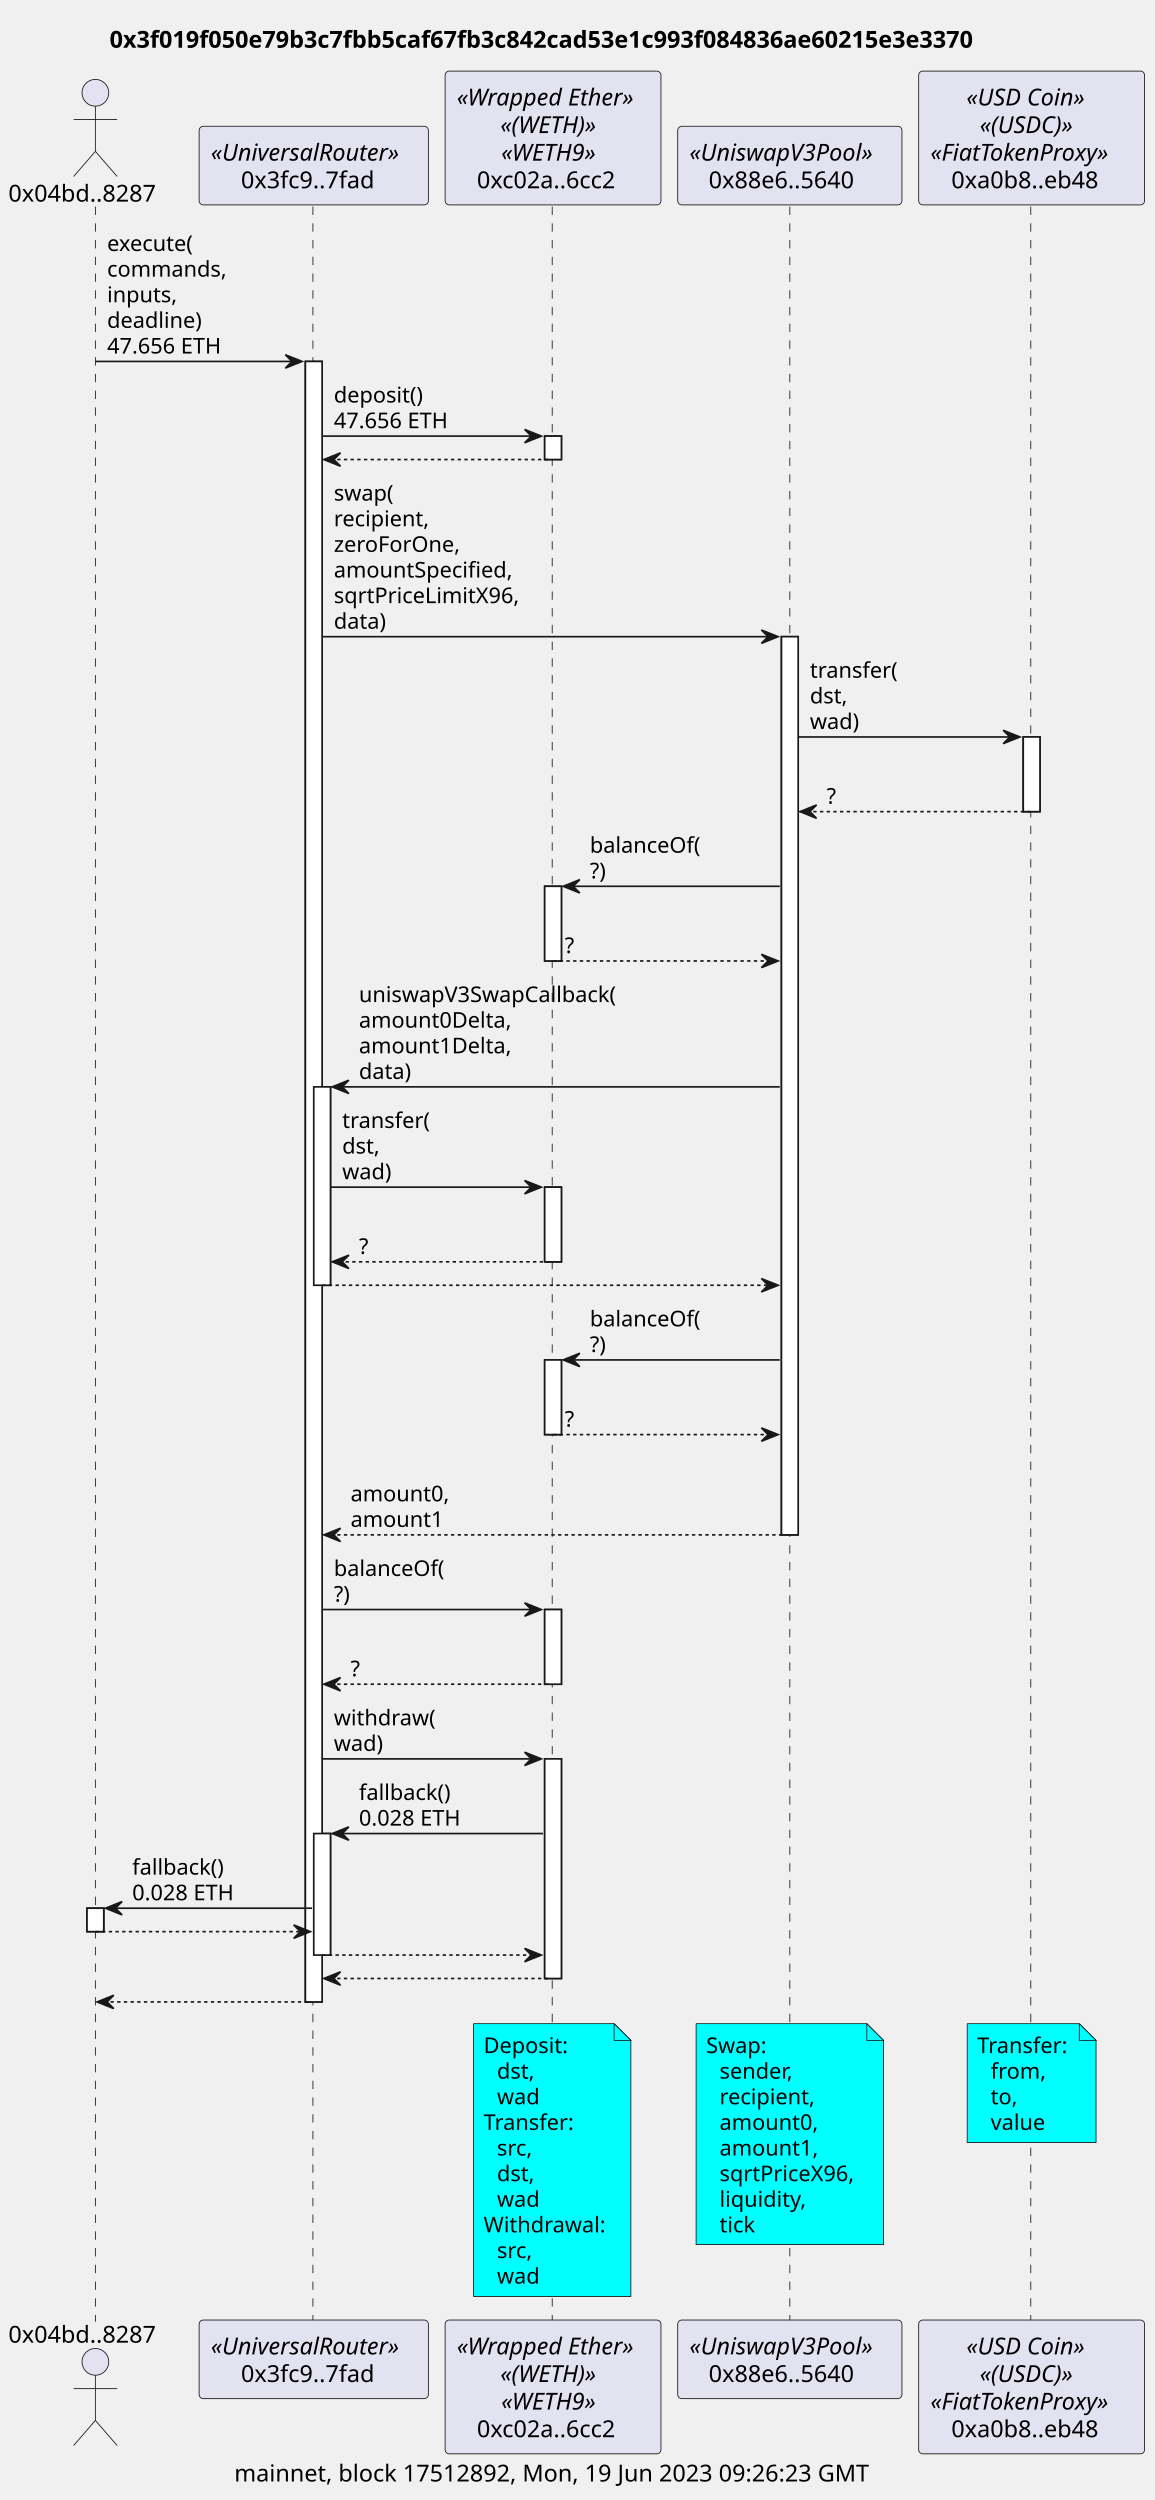
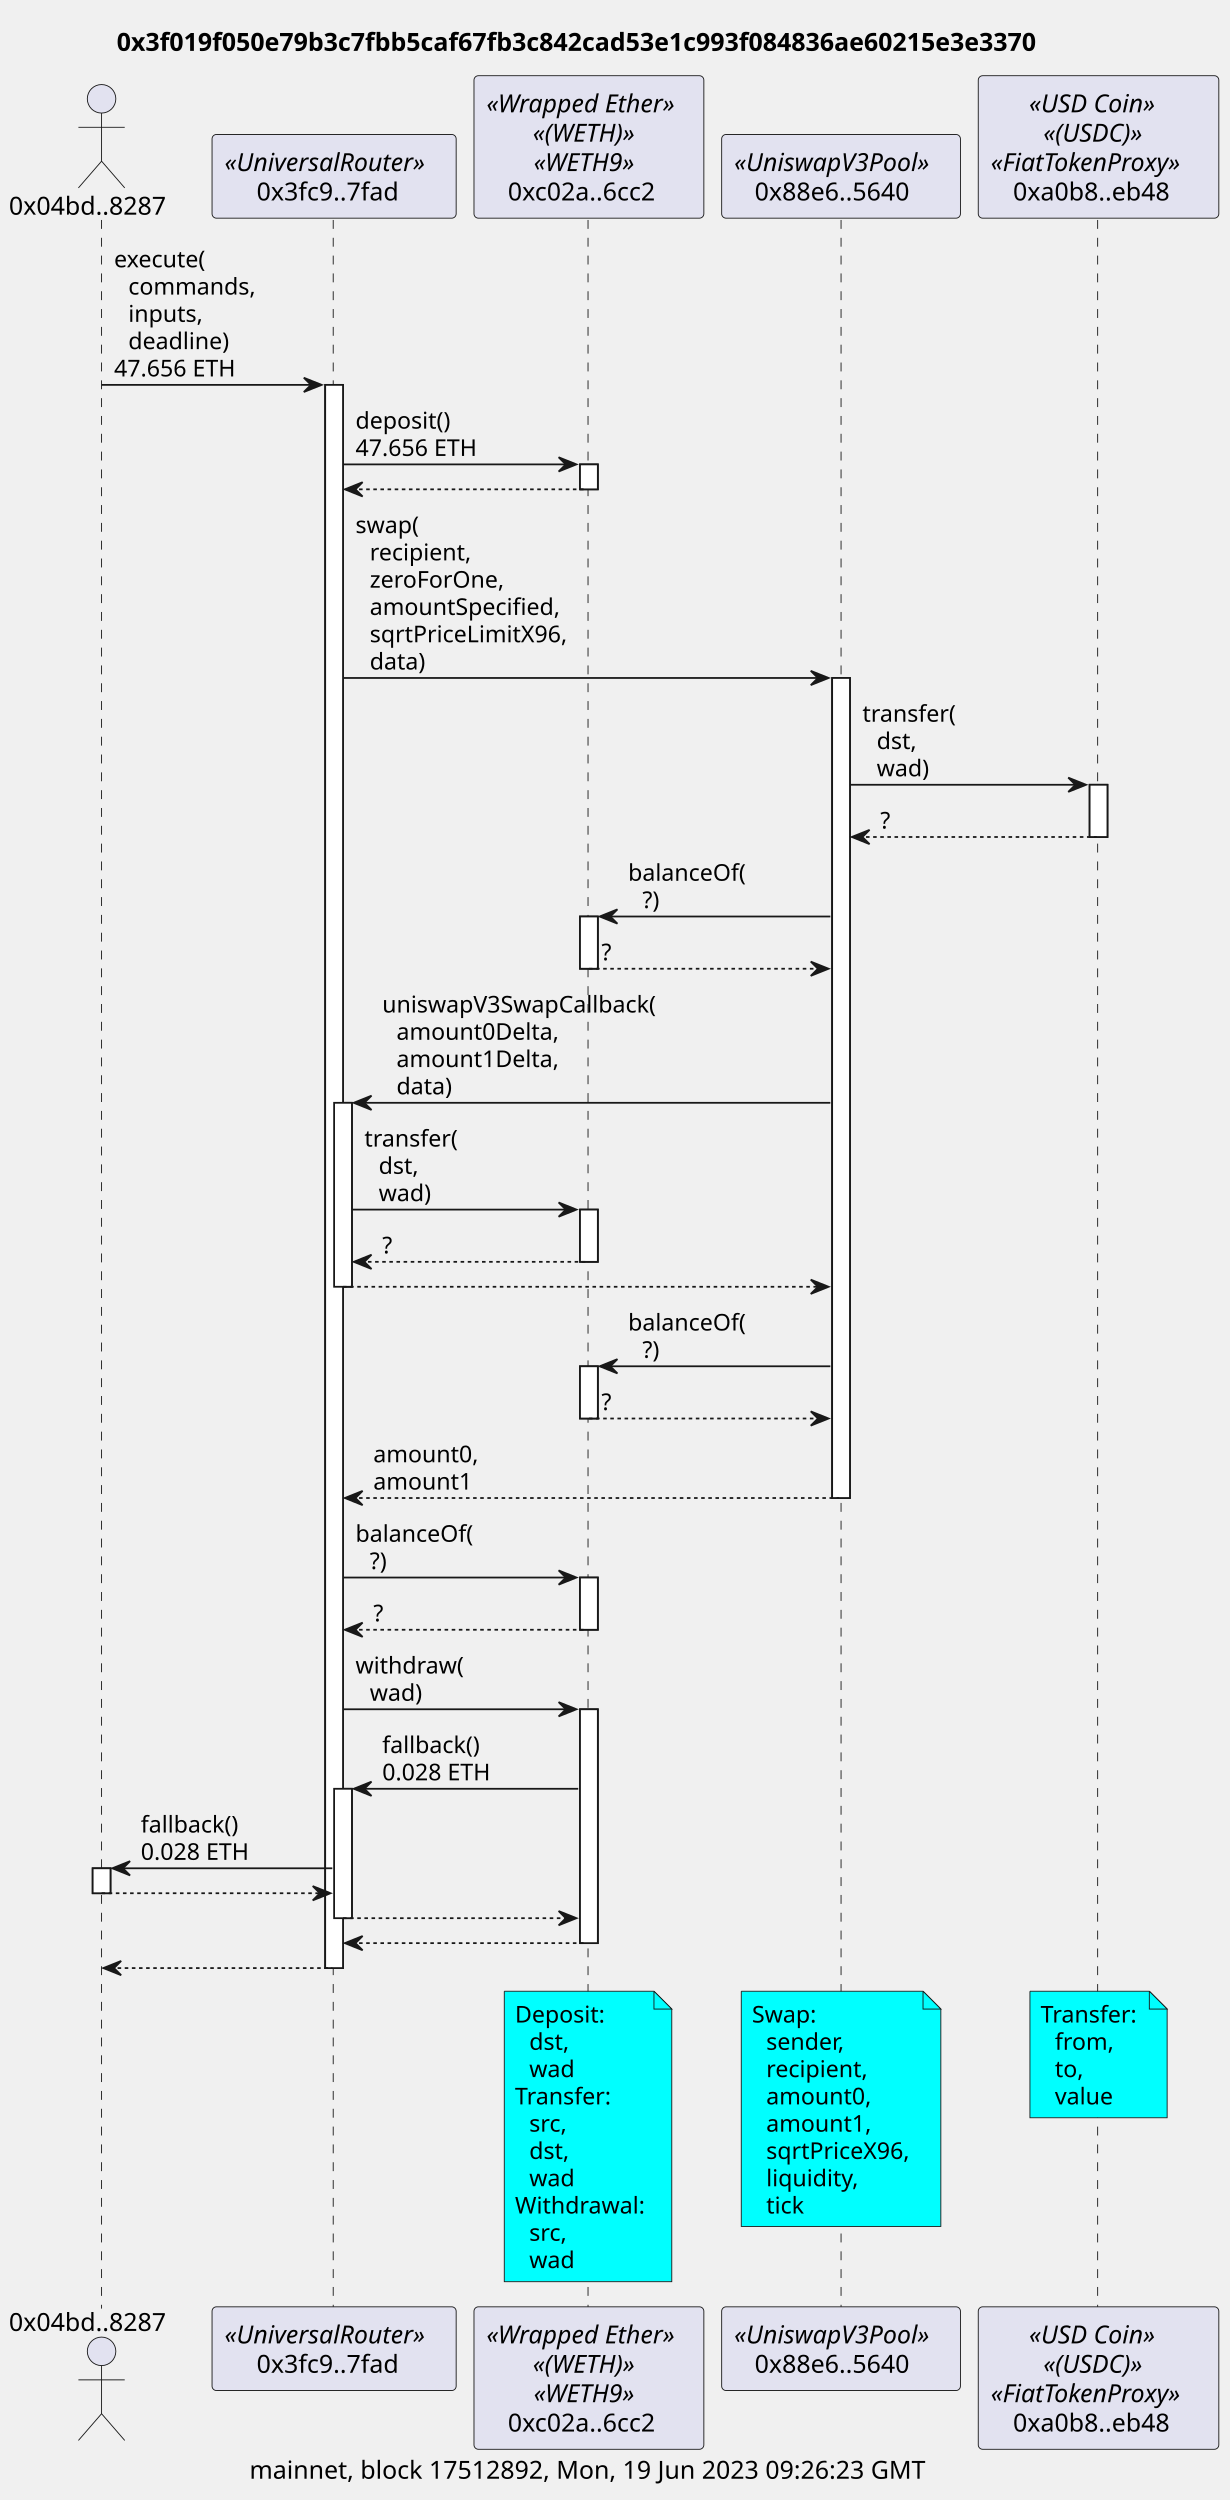
- <svg xmlns="http://www.w3.org/2000/svg" contentStyleType="text/css" height="1494px" preserveAspectRatio="none" style="width:690px;height:1494px;background:#FFFFFF;" version="1.1" viewBox="0 0 690 1494" width="690px" zoomAndPan="magnify">
+ <svg xmlns="http://www.w3.org/2000/svg" contentStyleType="text/css" height="1403px" preserveAspectRatio="none" style="width:690px;height:1403px;background:#FFFFFF;" version="1.1" viewBox="0 0 690 1403" width="690px" zoomAndPan="magnify">
  <defs />
  <g>
    <text fill="#000000" font-family="sans-serif" font-size="14" font-weight="bold" lengthAdjust="spacing" textLength="557" x="65.5" y="28.535">0x3f019f050e79b3c7fbb5caf67fb3c842cad53e1c993f084836ae60215e3e3370</text>
-     <text fill="#000000" font-family="sans-serif" font-size="14" lengthAdjust="spacing" textLength="408" x="140" y="1482.941">mainnet, block 17512892, Mon, 19 Jun 2023 09:26:23 GMT</text>
-     <rect fill="#FFFFFF" height="14" style="stroke:#181818;stroke-width:1.0;" width="10" x="52" y="1140.348" />
-     <rect fill="#FFFFFF" height="980.354" style="stroke:#181818;stroke-width:1.0;" width="10" x="182.5" y="215.994" />
-     <rect fill="#FFFFFF" height="118.553" style="stroke:#181818;stroke-width:1.0;" width="10" x="187.5" y="649.516" />
-     <rect fill="#FFFFFF" height="72.621" style="stroke:#181818;stroke-width:1.0;" width="10" x="187.5" y="1095.727" />
+     <text fill="#000000" font-family="sans-serif" font-size="14" lengthAdjust="spacing" textLength="408" x="140" y="1391.078">mainnet, block 17512892, Mon, 19 Jun 2023 09:26:23 GMT</text>
+     <rect fill="#FFFFFF" height="14" style="stroke:#181818;stroke-width:1.0;" width="10" x="52" y="1048.484" />
+     <rect fill="#FFFFFF" height="888.49" style="stroke:#181818;stroke-width:1.0;" width="10" x="182.5" y="215.994" />
+     <rect fill="#FFFFFF" height="103.242" style="stroke:#181818;stroke-width:1.0;" width="10" x="187.5" y="618.894" />
+     <rect fill="#FFFFFF" height="72.621" style="stroke:#181818;stroke-width:1.0;" width="10" x="187.5" y="1003.863" />
    <rect fill="#FFFFFF" height="14" style="stroke:#181818;stroke-width:1.0;" width="10" x="325.5" y="260.615" />
-     <rect fill="#FFFFFF" height="44.621" style="stroke:#181818;stroke-width:1.0;" width="10" x="325.5" y="529.652" />
-     <rect fill="#FFFFFF" height="44.621" style="stroke:#181818;stroke-width:1.0;" width="10" x="325.5" y="709.447" />
-     <rect fill="#FFFFFF" height="44.621" style="stroke:#181818;stroke-width:1.0;" width="10" x="325.5" y="812.689" />
-     <rect fill="#FFFFFF" height="44.621" style="stroke:#181818;stroke-width:1.0;" width="10" x="325.5" y="961.863" />
-     <rect fill="#FFFFFF" height="131.242" style="stroke:#181818;stroke-width:1.0;" width="10" x="325.5" y="1051.105" />
-     <rect fill="#FFFFFF" height="536.764" style="stroke:#181818;stroke-width:1.0;" width="10" x="467" y="380.478" />
-     <rect fill="#FFFFFF" height="44.621" style="stroke:#181818;stroke-width:1.0;" width="10" x="611.5" y="440.41" />
-     <line style="stroke:#181818;stroke-width:0.5;stroke-dasharray:5.0,5.0;" x1="57" x2="57" y1="123.441" y2="1387.453" />
-     <line style="stroke:#181818;stroke-width:0.5;stroke-dasharray:5.0,5.0;" x1="187" x2="187" y1="123.441" y2="1387.453" />
-     <line style="stroke:#181818;stroke-width:0.5;stroke-dasharray:5.0,5.0;" x1="330" x2="330" y1="123.441" y2="1387.453" />
-     <line style="stroke:#181818;stroke-width:0.5;stroke-dasharray:5.0,5.0;" x1="472" x2="472" y1="123.441" y2="1387.453" />
-     <line style="stroke:#181818;stroke-width:0.5;stroke-dasharray:5.0,5.0;" x1="616" x2="616" y1="123.441" y2="1387.453" />
+     <rect fill="#FFFFFF" height="29.311" style="stroke:#181818;stroke-width:1.0;" width="10" x="325.5" y="514.342" />
+     <rect fill="#FFFFFF" height="29.311" style="stroke:#181818;stroke-width:1.0;" width="10" x="325.5" y="678.826" />
+     <rect fill="#FFFFFF" height="29.311" style="stroke:#181818;stroke-width:1.0;" width="10" x="325.5" y="766.758" />
+     <rect fill="#FFFFFF" height="29.311" style="stroke:#181818;stroke-width:1.0;" width="10" x="325.5" y="885.311" />
+     <rect fill="#FFFFFF" height="131.242" style="stroke:#181818;stroke-width:1.0;" width="10" x="325.5" y="959.242" />
+     <rect fill="#FFFFFF" height="460.211" style="stroke:#181818;stroke-width:1.0;" width="10" x="467" y="380.478" />
+     <rect fill="#FFFFFF" height="29.311" style="stroke:#181818;stroke-width:1.0;" width="10" x="611.5" y="440.41" />
+     <line style="stroke:#181818;stroke-width:0.5;stroke-dasharray:5.0,5.0;" x1="57" x2="57" y1="123.441" y2="1295.59" />
+     <line style="stroke:#181818;stroke-width:0.5;stroke-dasharray:5.0,5.0;" x1="187" x2="187" y1="123.441" y2="1295.59" />
+     <line style="stroke:#181818;stroke-width:0.5;stroke-dasharray:5.0,5.0;" x1="330" x2="330" y1="123.441" y2="1295.59" />
+     <line style="stroke:#181818;stroke-width:0.5;stroke-dasharray:5.0,5.0;" x1="472" x2="472" y1="123.441" y2="1295.59" />
+     <line style="stroke:#181818;stroke-width:0.5;stroke-dasharray:5.0,5.0;" x1="616" x2="616" y1="123.441" y2="1295.59" />
    <text fill="#000000" font-family="sans-serif" font-size="14" lengthAdjust="spacing" textLength="98" x="5" y="120.488">0x04bd..8287</text>
    <ellipse cx="57" cy="55.453" fill="#E2E2F0" rx="8" ry="8" style="stroke:#181818;stroke-width:0.5;" />
    <path d="M57,63.453 L57,90.453 M44,71.453 L70,71.453 M57,90.453 L44,105.453 M57,90.453 L70,105.453 " fill="none" style="stroke:#181818;stroke-width:0.5;" />
-     <text fill="#000000" font-family="sans-serif" font-size="14" lengthAdjust="spacing" textLength="98" x="5" y="1399.988">0x04bd..8287</text>
-     <ellipse cx="57" cy="1411.441" fill="#E2E2F0" rx="8" ry="8" style="stroke:#181818;stroke-width:0.5;" />
-     <path d="M57,1419.441 L57,1446.441 M44,1427.441 L70,1427.441 M57,1446.441 L44,1461.441 M57,1446.441 L70,1461.441 " fill="none" style="stroke:#181818;stroke-width:0.5;" />
+     <text fill="#000000" font-family="sans-serif" font-size="14" lengthAdjust="spacing" textLength="98" x="5" y="1308.125">0x04bd..8287</text>
+     <ellipse cx="57" cy="1319.578" fill="#E2E2F0" rx="8" ry="8" style="stroke:#181818;stroke-width:0.5;" />
+     <path d="M57,1327.578 L57,1354.578 M44,1335.578 L70,1335.578 M57,1354.578 L44,1369.578 M57,1354.578 L70,1369.578 " fill="none" style="stroke:#181818;stroke-width:0.5;" />
    <rect fill="#E2E2F0" height="46.977" rx="2.5" ry="2.5" style="stroke:#181818;stroke-width:0.5;" width="137" x="119" y="75.465" />
    <text fill="#000000" font-family="sans-serif" font-size="14" font-style="italic" lengthAdjust="spacing" textLength="123" x="126" y="96">«UniversalRouter»</text>
    <text fill="#000000" font-family="sans-serif" font-size="14" lengthAdjust="spacing" textLength="87" x="144" y="112.488">0x3fc9..7fad</text>
-     <rect fill="#E2E2F0" height="46.977" rx="2.5" ry="2.5" style="stroke:#181818;stroke-width:0.5;" width="137" x="119" y="1386.453" />
-     <text fill="#000000" font-family="sans-serif" font-size="14" font-style="italic" lengthAdjust="spacing" textLength="123" x="126" y="1406.988">«UniversalRouter»</text>
-     <text fill="#000000" font-family="sans-serif" font-size="14" lengthAdjust="spacing" textLength="87" x="144" y="1423.477">0x3fc9..7fad</text>
+     <rect fill="#E2E2F0" height="46.977" rx="2.5" ry="2.5" style="stroke:#181818;stroke-width:0.5;" width="137" x="119" y="1294.59" />
+     <text fill="#000000" font-family="sans-serif" font-size="14" font-style="italic" lengthAdjust="spacing" textLength="123" x="126" y="1315.125">«UniversalRouter»</text>
+     <text fill="#000000" font-family="sans-serif" font-size="14" lengthAdjust="spacing" textLength="87" x="144" y="1331.613">0x3fc9..7fad</text>
    <rect fill="#E2E2F0" height="79.953" rx="2.5" ry="2.5" style="stroke:#181818;stroke-width:0.5;" width="129" x="266" y="42.488" />
    <text fill="#000000" font-family="sans-serif" font-size="14" font-style="italic" lengthAdjust="spacing" textLength="115" x="273" y="63.023">«Wrapped Ether»</text>
    <text fill="#000000" font-family="sans-serif" font-size="14" font-style="italic" lengthAdjust="spacing" textLength="63" x="299" y="79.512">«(WETH)»</text>
    <text fill="#000000" font-family="sans-serif" font-size="14" font-style="italic" lengthAdjust="spacing" textLength="62" x="299.5" y="96">«WETH9»</text>
    <text fill="#000000" font-family="sans-serif" font-size="14" lengthAdjust="spacing" textLength="91" x="285" y="112.488">0xc02a..6cc2</text>
-     <rect fill="#E2E2F0" height="79.953" rx="2.5" ry="2.5" style="stroke:#181818;stroke-width:0.5;" width="129" x="266" y="1386.453" />
-     <text fill="#000000" font-family="sans-serif" font-size="14" font-style="italic" lengthAdjust="spacing" textLength="115" x="273" y="1406.988">«Wrapped Ether»</text>
-     <text fill="#000000" font-family="sans-serif" font-size="14" font-style="italic" lengthAdjust="spacing" textLength="63" x="299" y="1423.477">«(WETH)»</text>
-     <text fill="#000000" font-family="sans-serif" font-size="14" font-style="italic" lengthAdjust="spacing" textLength="62" x="299.5" y="1439.965">«WETH9»</text>
-     <text fill="#000000" font-family="sans-serif" font-size="14" lengthAdjust="spacing" textLength="91" x="285" y="1456.453">0xc02a..6cc2</text>
+     <rect fill="#E2E2F0" height="79.953" rx="2.5" ry="2.5" style="stroke:#181818;stroke-width:0.5;" width="129" x="266" y="1294.59" />
+     <text fill="#000000" font-family="sans-serif" font-size="14" font-style="italic" lengthAdjust="spacing" textLength="115" x="273" y="1315.125">«Wrapped Ether»</text>
+     <text fill="#000000" font-family="sans-serif" font-size="14" font-style="italic" lengthAdjust="spacing" textLength="63" x="299" y="1331.613">«(WETH)»</text>
+     <text fill="#000000" font-family="sans-serif" font-size="14" font-style="italic" lengthAdjust="spacing" textLength="62" x="299.5" y="1348.102">«WETH9»</text>
+     <text fill="#000000" font-family="sans-serif" font-size="14" lengthAdjust="spacing" textLength="91" x="285" y="1364.59">0xc02a..6cc2</text>
    <rect fill="#E2E2F0" height="46.977" rx="2.5" ry="2.5" style="stroke:#181818;stroke-width:0.5;" width="134" x="405" y="75.465" />
    <text fill="#000000" font-family="sans-serif" font-size="14" font-style="italic" lengthAdjust="spacing" textLength="120" x="412" y="96">«UniswapV3Pool»</text>
    <text fill="#000000" font-family="sans-serif" font-size="14" lengthAdjust="spacing" textLength="97" x="423.5" y="112.488">0x88e6..5640</text>
-     <rect fill="#E2E2F0" height="46.977" rx="2.5" ry="2.5" style="stroke:#181818;stroke-width:0.5;" width="134" x="405" y="1386.453" />
-     <text fill="#000000" font-family="sans-serif" font-size="14" font-style="italic" lengthAdjust="spacing" textLength="120" x="412" y="1406.988">«UniswapV3Pool»</text>
-     <text fill="#000000" font-family="sans-serif" font-size="14" lengthAdjust="spacing" textLength="97" x="423.5" y="1423.477">0x88e6..5640</text>
+     <rect fill="#E2E2F0" height="46.977" rx="2.5" ry="2.5" style="stroke:#181818;stroke-width:0.5;" width="134" x="405" y="1294.59" />
+     <text fill="#000000" font-family="sans-serif" font-size="14" font-style="italic" lengthAdjust="spacing" textLength="120" x="412" y="1315.125">«UniswapV3Pool»</text>
+     <text fill="#000000" font-family="sans-serif" font-size="14" lengthAdjust="spacing" textLength="97" x="423.5" y="1331.613">0x88e6..5640</text>
    <rect fill="#E2E2F0" height="79.953" rx="2.5" ry="2.5" style="stroke:#181818;stroke-width:0.5;" width="135" x="549" y="42.488" />
    <text fill="#000000" font-family="sans-serif" font-size="14" font-style="italic" lengthAdjust="spacing" textLength="78" x="577.5" y="63.023">«USD Coin»</text>
    <text fill="#000000" font-family="sans-serif" font-size="14" font-style="italic" lengthAdjust="spacing" textLength="62" x="585.5" y="79.512">«(USDC)»</text>
    <text fill="#000000" font-family="sans-serif" font-size="14" font-style="italic" lengthAdjust="spacing" textLength="121" x="556" y="96">«FiatTokenProxy»</text>
    <text fill="#000000" font-family="sans-serif" font-size="14" lengthAdjust="spacing" textLength="96" x="568.5" y="112.488">0xa0b8..eb48</text>
-     <rect fill="#E2E2F0" height="79.953" rx="2.5" ry="2.5" style="stroke:#181818;stroke-width:0.5;" width="135" x="549" y="1386.453" />
-     <text fill="#000000" font-family="sans-serif" font-size="14" font-style="italic" lengthAdjust="spacing" textLength="78" x="577.5" y="1406.988">«USD Coin»</text>
-     <text fill="#000000" font-family="sans-serif" font-size="14" font-style="italic" lengthAdjust="spacing" textLength="62" x="585.5" y="1423.477">«(USDC)»</text>
-     <text fill="#000000" font-family="sans-serif" font-size="14" font-style="italic" lengthAdjust="spacing" textLength="121" x="556" y="1439.965">«FiatTokenProxy»</text>
-     <text fill="#000000" font-family="sans-serif" font-size="14" lengthAdjust="spacing" textLength="96" x="568.5" y="1456.453">0xa0b8..eb48</text>
-     <rect fill="#FFFFFF" height="14" style="stroke:#181818;stroke-width:1.0;" width="10" x="52" y="1140.348" />
-     <rect fill="#FFFFFF" height="980.354" style="stroke:#181818;stroke-width:1.0;" width="10" x="182.5" y="215.994" />
-     <rect fill="#FFFFFF" height="118.553" style="stroke:#181818;stroke-width:1.0;" width="10" x="187.5" y="649.516" />
-     <rect fill="#FFFFFF" height="72.621" style="stroke:#181818;stroke-width:1.0;" width="10" x="187.5" y="1095.727" />
+     <rect fill="#E2E2F0" height="79.953" rx="2.5" ry="2.5" style="stroke:#181818;stroke-width:0.5;" width="135" x="549" y="1294.59" />
+     <text fill="#000000" font-family="sans-serif" font-size="14" font-style="italic" lengthAdjust="spacing" textLength="78" x="577.5" y="1315.125">«USD Coin»</text>
+     <text fill="#000000" font-family="sans-serif" font-size="14" font-style="italic" lengthAdjust="spacing" textLength="62" x="585.5" y="1331.613">«(USDC)»</text>
+     <text fill="#000000" font-family="sans-serif" font-size="14" font-style="italic" lengthAdjust="spacing" textLength="121" x="556" y="1348.102">«FiatTokenProxy»</text>
+     <text fill="#000000" font-family="sans-serif" font-size="14" lengthAdjust="spacing" textLength="96" x="568.5" y="1364.59">0xa0b8..eb48</text>
+     <rect fill="#FFFFFF" height="14" style="stroke:#181818;stroke-width:1.0;" width="10" x="52" y="1048.484" />
+     <rect fill="#FFFFFF" height="888.49" style="stroke:#181818;stroke-width:1.0;" width="10" x="182.5" y="215.994" />
+     <rect fill="#FFFFFF" height="103.242" style="stroke:#181818;stroke-width:1.0;" width="10" x="187.5" y="618.894" />
+     <rect fill="#FFFFFF" height="72.621" style="stroke:#181818;stroke-width:1.0;" width="10" x="187.5" y="1003.863" />
    <rect fill="#FFFFFF" height="14" style="stroke:#181818;stroke-width:1.0;" width="10" x="325.5" y="260.615" />
-     <rect fill="#FFFFFF" height="44.621" style="stroke:#181818;stroke-width:1.0;" width="10" x="325.5" y="529.652" />
-     <rect fill="#FFFFFF" height="44.621" style="stroke:#181818;stroke-width:1.0;" width="10" x="325.5" y="709.447" />
-     <rect fill="#FFFFFF" height="44.621" style="stroke:#181818;stroke-width:1.0;" width="10" x="325.5" y="812.689" />
-     <rect fill="#FFFFFF" height="44.621" style="stroke:#181818;stroke-width:1.0;" width="10" x="325.5" y="961.863" />
-     <rect fill="#FFFFFF" height="131.242" style="stroke:#181818;stroke-width:1.0;" width="10" x="325.5" y="1051.105" />
-     <rect fill="#FFFFFF" height="536.764" style="stroke:#181818;stroke-width:1.0;" width="10" x="467" y="380.478" />
-     <rect fill="#FFFFFF" height="44.621" style="stroke:#181818;stroke-width:1.0;" width="10" x="611.5" y="440.41" />
+     <rect fill="#FFFFFF" height="29.311" style="stroke:#181818;stroke-width:1.0;" width="10" x="325.5" y="514.342" />
+     <rect fill="#FFFFFF" height="29.311" style="stroke:#181818;stroke-width:1.0;" width="10" x="325.5" y="678.826" />
+     <rect fill="#FFFFFF" height="29.311" style="stroke:#181818;stroke-width:1.0;" width="10" x="325.5" y="766.758" />
+     <rect fill="#FFFFFF" height="29.311" style="stroke:#181818;stroke-width:1.0;" width="10" x="325.5" y="885.311" />
+     <rect fill="#FFFFFF" height="131.242" style="stroke:#181818;stroke-width:1.0;" width="10" x="325.5" y="959.242" />
+     <rect fill="#FFFFFF" height="460.211" style="stroke:#181818;stroke-width:1.0;" width="10" x="467" y="380.478" />
+     <rect fill="#FFFFFF" height="29.311" style="stroke:#181818;stroke-width:1.0;" width="10" x="611.5" y="440.41" />
    <polygon fill="#181818" points="170.5,211.994,180.5,215.994,170.5,219.994,174.5,215.994" style="stroke:#181818;stroke-width:1.0;" />
    <line style="stroke:#181818;stroke-width:1.0;" x1="57" x2="176.5" y1="215.994" y2="215.994" />
    <text fill="#000000" font-family="sans-serif" font-size="13" lengthAdjust="spacing" textLength="53" x="64" y="150.01">execute(</text>
-     <text fill="#000000" font-family="sans-serif" font-size="13" lengthAdjust="spacing" textLength="73" x="64" y="165.32">commands,</text>
-     <text fill="#000000" font-family="sans-serif" font-size="13" lengthAdjust="spacing" textLength="44" x="64" y="180.631">inputs,</text>
-     <text fill="#000000" font-family="sans-serif" font-size="13" lengthAdjust="spacing" textLength="57" x="64" y="195.941">deadline)</text>
+     <text fill="#000000" font-family="sans-serif" font-size="13" lengthAdjust="spacing" textLength="73" x="72" y="165.32">commands,</text>
+     <text fill="#000000" font-family="sans-serif" font-size="13" lengthAdjust="spacing" textLength="44" x="72" y="180.631">inputs,</text>
+     <text fill="#000000" font-family="sans-serif" font-size="13" lengthAdjust="spacing" textLength="57" x="72" y="195.941">deadline)</text>
    <text fill="#000000" font-family="sans-serif" font-size="13" lengthAdjust="spacing" textLength="73" x="64" y="211.252">47.656 ETH</text>
    <polygon fill="#181818" points="313.5,256.615,323.5,260.615,313.5,264.615,317.5,260.615" style="stroke:#181818;stroke-width:1.0;" />
    <line style="stroke:#181818;stroke-width:1.0;" x1="192.5" x2="319.5" y1="260.615" y2="260.615" />
    <text fill="#000000" font-family="sans-serif" font-size="13" lengthAdjust="spacing" textLength="55" x="199.5" y="240.562">deposit()</text>
    <text fill="#000000" font-family="sans-serif" font-size="13" lengthAdjust="spacing" textLength="73" x="199.5" y="255.873">47.656 ETH</text>
    <polygon fill="#181818" points="203.5,270.615,193.5,274.615,203.5,278.615,199.5,274.615" style="stroke:#181818;stroke-width:1.0;" />
    <line style="stroke:#181818;stroke-width:1.0;stroke-dasharray:2.0,2.0;" x1="197.5" x2="329.5" y1="274.615" y2="274.615" />
    <polygon fill="#181818" points="455,376.478,465,380.478,455,384.478,459,380.478" style="stroke:#181818;stroke-width:1.0;" />
    <line style="stroke:#181818;stroke-width:1.0;" x1="192.5" x2="461" y1="380.478" y2="380.478" />
    <text fill="#000000" font-family="sans-serif" font-size="13" lengthAdjust="spacing" textLength="36" x="199.5" y="299.184">swap(</text>
-     <text fill="#000000" font-family="sans-serif" font-size="13" lengthAdjust="spacing" textLength="59" x="199.5" y="314.494">recipient,</text>
-     <text fill="#000000" font-family="sans-serif" font-size="13" lengthAdjust="spacing" textLength="76" x="199.5" y="329.805">zeroForOne,</text>
-     <text fill="#000000" font-family="sans-serif" font-size="13" lengthAdjust="spacing" textLength="109" x="199.5" y="345.115">amountSpecified,</text>
-     <text fill="#000000" font-family="sans-serif" font-size="13" lengthAdjust="spacing" textLength="115" x="199.5" y="360.426">sqrtPriceLimitX96,</text>
-     <text fill="#000000" font-family="sans-serif" font-size="13" lengthAdjust="spacing" textLength="31" x="199.5" y="375.736">data)</text>
+     <text fill="#000000" font-family="sans-serif" font-size="13" lengthAdjust="spacing" textLength="59" x="207.5" y="314.494">recipient,</text>
+     <text fill="#000000" font-family="sans-serif" font-size="13" lengthAdjust="spacing" textLength="76" x="207.5" y="329.805">zeroForOne,</text>
+     <text fill="#000000" font-family="sans-serif" font-size="13" lengthAdjust="spacing" textLength="109" x="207.5" y="345.115">amountSpecified,</text>
+     <text fill="#000000" font-family="sans-serif" font-size="13" lengthAdjust="spacing" textLength="115" x="207.5" y="360.426">sqrtPriceLimitX96,</text>
+     <text fill="#000000" font-family="sans-serif" font-size="13" lengthAdjust="spacing" textLength="31" x="207.5" y="375.736">data)</text>
    <polygon fill="#181818" points="599.5,436.41,609.5,440.41,599.5,444.41,603.5,440.41" style="stroke:#181818;stroke-width:1.0;" />
    <line style="stroke:#181818;stroke-width:1.0;" x1="477" x2="605.5" y1="440.41" y2="440.41" />
    <text fill="#000000" font-family="sans-serif" font-size="13" lengthAdjust="spacing" textLength="53" x="484" y="405.047">transfer(</text>
-     <text fill="#000000" font-family="sans-serif" font-size="13" lengthAdjust="spacing" textLength="24" x="484" y="420.357">dst,</text>
-     <text fill="#000000" font-family="sans-serif" font-size="13" lengthAdjust="spacing" textLength="29" x="484" y="435.668">wad)</text>
-     <polygon fill="#181818" points="488,481.031,478,485.031,488,489.031,484,485.031" style="stroke:#181818;stroke-width:1.0;" />
-     <line style="stroke:#181818;stroke-width:1.0;stroke-dasharray:2.0,2.0;" x1="482" x2="615.5" y1="485.031" y2="485.031" />
-     <text fill="#000000" font-family="sans-serif" font-size="13" lengthAdjust="spacing" textLength="4" x="494" y="464.978"> </text>
-     <text fill="#000000" font-family="sans-serif" font-size="13" lengthAdjust="spacing" textLength="5" x="494" y="480.289">?</text>
-     <polygon fill="#181818" points="346.5,525.652,336.5,529.652,346.5,533.652,342.5,529.652" style="stroke:#181818;stroke-width:1.0;" />
-     <line style="stroke:#181818;stroke-width:1.0;" x1="340.5" x2="466" y1="529.652" y2="529.652" />
-     <text fill="#000000" font-family="sans-serif" font-size="13" lengthAdjust="spacing" textLength="67" x="352.5" y="509.6">balanceOf(</text>
-     <text fill="#000000" font-family="sans-serif" font-size="13" lengthAdjust="spacing" textLength="9" x="352.5" y="524.91">?)</text>
-     <polygon fill="#181818" points="455,570.273,465,574.273,455,578.273,459,574.273" style="stroke:#181818;stroke-width:1.0;" />
-     <line style="stroke:#181818;stroke-width:1.0;stroke-dasharray:2.0,2.0;" x1="330.5" x2="461" y1="574.273" y2="574.273" />
-     <text fill="#000000" font-family="sans-serif" font-size="13" lengthAdjust="spacing" textLength="4" x="337.5" y="554.221"> </text>
-     <text fill="#000000" font-family="sans-serif" font-size="13" lengthAdjust="spacing" textLength="5" x="337.5" y="569.531">?</text>
-     <polygon fill="#181818" points="208.5,645.516,198.5,649.516,208.5,653.516,204.5,649.516" style="stroke:#181818;stroke-width:1.0;" />
-     <line style="stroke:#181818;stroke-width:1.0;" x1="202.5" x2="466" y1="649.516" y2="649.516" />
-     <text fill="#000000" font-family="sans-serif" font-size="13" lengthAdjust="spacing" textLength="158" x="214.5" y="598.842">uniswapV3SwapCallback(</text>
-     <text fill="#000000" font-family="sans-serif" font-size="13" lengthAdjust="spacing" textLength="93" x="214.5" y="614.152">amount0Delta,</text>
-     <text fill="#000000" font-family="sans-serif" font-size="13" lengthAdjust="spacing" textLength="93" x="214.5" y="629.463">amount1Delta,</text>
-     <text fill="#000000" font-family="sans-serif" font-size="13" lengthAdjust="spacing" textLength="31" x="214.5" y="644.773">data)</text>
-     <polygon fill="#181818" points="313.5,705.447,323.5,709.447,313.5,713.447,317.5,709.447" style="stroke:#181818;stroke-width:1.0;" />
-     <line style="stroke:#181818;stroke-width:1.0;" x1="197.5" x2="319.5" y1="709.447" y2="709.447" />
-     <text fill="#000000" font-family="sans-serif" font-size="13" lengthAdjust="spacing" textLength="53" x="204.5" y="674.084">transfer(</text>
-     <text fill="#000000" font-family="sans-serif" font-size="13" lengthAdjust="spacing" textLength="24" x="204.5" y="689.394">dst,</text>
-     <text fill="#000000" font-family="sans-serif" font-size="13" lengthAdjust="spacing" textLength="29" x="204.5" y="704.705">wad)</text>
-     <polygon fill="#181818" points="208.5,750.068,198.5,754.068,208.5,758.068,204.5,754.068" style="stroke:#181818;stroke-width:1.0;" />
-     <line style="stroke:#181818;stroke-width:1.0;stroke-dasharray:2.0,2.0;" x1="202.5" x2="329.5" y1="754.068" y2="754.068" />
-     <text fill="#000000" font-family="sans-serif" font-size="13" lengthAdjust="spacing" textLength="4" x="214.5" y="734.016"> </text>
-     <text fill="#000000" font-family="sans-serif" font-size="13" lengthAdjust="spacing" textLength="5" x="214.5" y="749.326">?</text>
-     <polygon fill="#181818" points="455,764.068,465,768.068,455,772.068,459,768.068" style="stroke:#181818;stroke-width:1.0;" />
-     <line style="stroke:#181818;stroke-width:1.0;stroke-dasharray:2.0,2.0;" x1="192.5" x2="461" y1="768.068" y2="768.068" />
-     <polygon fill="#181818" points="346.5,808.689,336.5,812.689,346.5,816.689,342.5,812.689" style="stroke:#181818;stroke-width:1.0;" />
-     <line style="stroke:#181818;stroke-width:1.0;" x1="340.5" x2="466" y1="812.689" y2="812.689" />
-     <text fill="#000000" font-family="sans-serif" font-size="13" lengthAdjust="spacing" textLength="67" x="352.5" y="792.637">balanceOf(</text>
-     <text fill="#000000" font-family="sans-serif" font-size="13" lengthAdjust="spacing" textLength="9" x="352.5" y="807.947">?)</text>
-     <polygon fill="#181818" points="455,853.311,465,857.311,455,861.311,459,857.311" style="stroke:#181818;stroke-width:1.0;" />
-     <line style="stroke:#181818;stroke-width:1.0;stroke-dasharray:2.0,2.0;" x1="330.5" x2="461" y1="857.311" y2="857.311" />
-     <text fill="#000000" font-family="sans-serif" font-size="13" lengthAdjust="spacing" textLength="4" x="337.5" y="837.258"> </text>
-     <text fill="#000000" font-family="sans-serif" font-size="13" lengthAdjust="spacing" textLength="5" x="337.5" y="852.568">?</text>
-     <polygon fill="#181818" points="203.5,913.242,193.5,917.242,203.5,921.242,199.5,917.242" style="stroke:#181818;stroke-width:1.0;" />
-     <line style="stroke:#181818;stroke-width:1.0;stroke-dasharray:2.0,2.0;" x1="197.5" x2="471" y1="917.242" y2="917.242" />
-     <text fill="#000000" font-family="sans-serif" font-size="13" lengthAdjust="spacing" textLength="4" x="209.5" y="881.879"> </text>
-     <text fill="#000000" font-family="sans-serif" font-size="13" lengthAdjust="spacing" textLength="60" x="209.5" y="897.189">amount0,</text>
-     <text fill="#000000" font-family="sans-serif" font-size="13" lengthAdjust="spacing" textLength="56" x="209.5" y="912.5">amount1</text>
-     <polygon fill="#181818" points="313.5,957.863,323.5,961.863,313.5,965.863,317.5,961.863" style="stroke:#181818;stroke-width:1.0;" />
-     <line style="stroke:#181818;stroke-width:1.0;" x1="192.5" x2="319.5" y1="961.863" y2="961.863" />
-     <text fill="#000000" font-family="sans-serif" font-size="13" lengthAdjust="spacing" textLength="67" x="199.5" y="941.811">balanceOf(</text>
-     <text fill="#000000" font-family="sans-serif" font-size="13" lengthAdjust="spacing" textLength="9" x="199.5" y="957.121">?)</text>
-     <polygon fill="#181818" points="203.5,1002.484,193.5,1006.484,203.5,1010.484,199.5,1006.484" style="stroke:#181818;stroke-width:1.0;" />
-     <line style="stroke:#181818;stroke-width:1.0;stroke-dasharray:2.0,2.0;" x1="197.5" x2="329.5" y1="1006.484" y2="1006.484" />
-     <text fill="#000000" font-family="sans-serif" font-size="13" lengthAdjust="spacing" textLength="4" x="209.5" y="986.432"> </text>
-     <text fill="#000000" font-family="sans-serif" font-size="13" lengthAdjust="spacing" textLength="5" x="209.5" y="1001.742">?</text>
-     <polygon fill="#181818" points="313.5,1047.105,323.5,1051.105,313.5,1055.105,317.5,1051.105" style="stroke:#181818;stroke-width:1.0;" />
-     <line style="stroke:#181818;stroke-width:1.0;" x1="192.5" x2="319.5" y1="1051.105" y2="1051.105" />
-     <text fill="#000000" font-family="sans-serif" font-size="13" lengthAdjust="spacing" textLength="61" x="199.5" y="1031.053">withdraw(</text>
-     <text fill="#000000" font-family="sans-serif" font-size="13" lengthAdjust="spacing" textLength="29" x="199.5" y="1046.363">wad)</text>
-     <polygon fill="#181818" points="208.5,1091.727,198.5,1095.727,208.5,1099.727,204.5,1095.727" style="stroke:#181818;stroke-width:1.0;" />
-     <line style="stroke:#181818;stroke-width:1.0;" x1="202.5" x2="324.5" y1="1095.727" y2="1095.727" />
-     <text fill="#000000" font-family="sans-serif" font-size="13" lengthAdjust="spacing" textLength="58" x="214.5" y="1075.674">fallback()</text>
-     <text fill="#000000" font-family="sans-serif" font-size="13" lengthAdjust="spacing" textLength="65" x="214.5" y="1090.984">0.028 ETH</text>
-     <polygon fill="#181818" points="73,1136.348,63,1140.348,73,1144.348,69,1140.348" style="stroke:#181818;stroke-width:1.0;" />
-     <line style="stroke:#181818;stroke-width:1.0;" x1="67" x2="186.5" y1="1140.348" y2="1140.348" />
-     <text fill="#000000" font-family="sans-serif" font-size="13" lengthAdjust="spacing" textLength="58" x="79" y="1120.295">fallback()</text>
-     <text fill="#000000" font-family="sans-serif" font-size="13" lengthAdjust="spacing" textLength="65" x="79" y="1135.605">0.028 ETH</text>
-     <polygon fill="#181818" points="175.5,1150.348,185.5,1154.348,175.5,1158.348,179.5,1154.348" style="stroke:#181818;stroke-width:1.0;" />
-     <line style="stroke:#181818;stroke-width:1.0;stroke-dasharray:2.0,2.0;" x1="57" x2="181.5" y1="1154.348" y2="1154.348" />
-     <polygon fill="#181818" points="313.5,1164.348,323.5,1168.348,313.5,1172.348,317.5,1168.348" style="stroke:#181818;stroke-width:1.0;" />
-     <line style="stroke:#181818;stroke-width:1.0;stroke-dasharray:2.0,2.0;" x1="192.5" x2="319.5" y1="1168.348" y2="1168.348" />
-     <polygon fill="#181818" points="203.5,1178.348,193.5,1182.348,203.5,1186.348,199.5,1182.348" style="stroke:#181818;stroke-width:1.0;" />
-     <line style="stroke:#181818;stroke-width:1.0;stroke-dasharray:2.0,2.0;" x1="197.5" x2="329.5" y1="1182.348" y2="1182.348" />
-     <polygon fill="#181818" points="68,1192.348,58,1196.348,68,1200.348,64,1196.348" style="stroke:#181818;stroke-width:1.0;" />
-     <line style="stroke:#181818;stroke-width:1.0;stroke-dasharray:2.0,2.0;" x1="62" x2="186.5" y1="1196.348" y2="1196.348" />
-     <path d="M283,1209.348 L283,1372.348 L377,1372.348 L377,1219.348 L367,1209.348 L283,1209.348 " fill="#00FFFF" style="stroke:#181818;stroke-width:0.5;" />
-     <path d="M367,1209.348 L367,1219.348 L377,1219.348 L367,1209.348 " fill="#00FFFF" style="stroke:#181818;stroke-width:0.5;" />
-     <text fill="#000000" font-family="sans-serif" font-size="13" lengthAdjust="spacing" textLength="53" x="289" y="1226.916">Deposit:</text>
-     <text fill="#000000" font-family="sans-serif" font-size="13" lengthAdjust="spacing" textLength="24" x="297" y="1242.227">dst,</text>
-     <text fill="#000000" font-family="sans-serif" font-size="13" lengthAdjust="spacing" textLength="25" x="297" y="1257.537">wad</text>
-     <text fill="#000000" font-family="sans-serif" font-size="13" lengthAdjust="spacing" textLength="56" x="289" y="1272.848">Transfer:</text>
-     <text fill="#000000" font-family="sans-serif" font-size="13" lengthAdjust="spacing" textLength="23" x="297" y="1288.158">src,</text>
-     <text fill="#000000" font-family="sans-serif" font-size="13" lengthAdjust="spacing" textLength="24" x="297" y="1303.469">dst,</text>
-     <text fill="#000000" font-family="sans-serif" font-size="13" lengthAdjust="spacing" textLength="25" x="297" y="1318.779">wad</text>
-     <text fill="#000000" font-family="sans-serif" font-size="13" lengthAdjust="spacing" textLength="73" x="289" y="1334.09">Withdrawal:</text>
-     <text fill="#000000" font-family="sans-serif" font-size="13" lengthAdjust="spacing" textLength="23" x="297" y="1349.4">src,</text>
-     <text fill="#000000" font-family="sans-serif" font-size="13" lengthAdjust="spacing" textLength="25" x="297" y="1364.711">wad</text>
-     <path d="M416,1209.348 L416,1341.348 L528,1341.348 L528,1219.348 L518,1209.348 L416,1209.348 " fill="#00FFFF" style="stroke:#181818;stroke-width:0.5;" />
-     <path d="M518,1209.348 L518,1219.348 L528,1219.348 L518,1209.348 " fill="#00FFFF" style="stroke:#181818;stroke-width:0.5;" />
-     <text fill="#000000" font-family="sans-serif" font-size="13" lengthAdjust="spacing" textLength="36" x="422" y="1226.916">Swap:</text>
-     <text fill="#000000" font-family="sans-serif" font-size="13" lengthAdjust="spacing" textLength="46" x="430" y="1242.227">sender,</text>
-     <text fill="#000000" font-family="sans-serif" font-size="13" lengthAdjust="spacing" textLength="59" x="430" y="1257.537">recipient,</text>
-     <text fill="#000000" font-family="sans-serif" font-size="13" lengthAdjust="spacing" textLength="60" x="430" y="1272.848">amount0,</text>
-     <text fill="#000000" font-family="sans-serif" font-size="13" lengthAdjust="spacing" textLength="60" x="430" y="1288.158">amount1,</text>
-     <text fill="#000000" font-family="sans-serif" font-size="13" lengthAdjust="spacing" textLength="83" x="430" y="1303.469">sqrtPriceX96,</text>
-     <text fill="#000000" font-family="sans-serif" font-size="13" lengthAdjust="spacing" textLength="56" x="430" y="1318.779">liquidity,</text>
-     <text fill="#000000" font-family="sans-serif" font-size="13" lengthAdjust="spacing" textLength="24" x="430" y="1334.09">tick</text>
-     <path d="M578,1209.348 L578,1280.348 L655,1280.348 L655,1219.348 L645,1209.348 L578,1209.348 " fill="#00FFFF" style="stroke:#181818;stroke-width:0.5;" />
-     <path d="M645,1209.348 L645,1219.348 L655,1219.348 L645,1209.348 " fill="#00FFFF" style="stroke:#181818;stroke-width:0.5;" />
-     <text fill="#000000" font-family="sans-serif" font-size="13" lengthAdjust="spacing" textLength="56" x="584" y="1226.916">Transfer:</text>
-     <text fill="#000000" font-family="sans-serif" font-size="13" lengthAdjust="spacing" textLength="34" x="592" y="1242.227">from,</text>
-     <text fill="#000000" font-family="sans-serif" font-size="13" lengthAdjust="spacing" textLength="17" x="592" y="1257.537">to,</text>
-     <text fill="#000000" font-family="sans-serif" font-size="13" lengthAdjust="spacing" textLength="33" x="592" y="1272.848">value</text>
+     <text fill="#000000" font-family="sans-serif" font-size="13" lengthAdjust="spacing" textLength="24" x="492" y="420.357">dst,</text>
+     <text fill="#000000" font-family="sans-serif" font-size="13" lengthAdjust="spacing" textLength="29" x="492" y="435.668">wad)</text>
+     <polygon fill="#181818" points="488,465.721,478,469.721,488,473.721,484,469.721" style="stroke:#181818;stroke-width:1.0;" />
+     <line style="stroke:#181818;stroke-width:1.0;stroke-dasharray:2.0,2.0;" x1="482" x2="615.5" y1="469.721" y2="469.721" />
+     <text fill="#000000" font-family="sans-serif" font-size="13" lengthAdjust="spacing" textLength="5" x="494" y="464.978">?</text>
+     <polygon fill="#181818" points="346.5,510.342,336.5,514.342,346.5,518.342,342.5,514.342" style="stroke:#181818;stroke-width:1.0;" />
+     <line style="stroke:#181818;stroke-width:1.0;" x1="340.5" x2="466" y1="514.342" y2="514.342" />
+     <text fill="#000000" font-family="sans-serif" font-size="13" lengthAdjust="spacing" textLength="67" x="352.5" y="494.289">balanceOf(</text>
+     <text fill="#000000" font-family="sans-serif" font-size="13" lengthAdjust="spacing" textLength="9" x="360.5" y="509.6">?)</text>
+     <polygon fill="#181818" points="455,539.652,465,543.652,455,547.652,459,543.652" style="stroke:#181818;stroke-width:1.0;" />
+     <line style="stroke:#181818;stroke-width:1.0;stroke-dasharray:2.0,2.0;" x1="330.5" x2="461" y1="543.652" y2="543.652" />
+     <text fill="#000000" font-family="sans-serif" font-size="13" lengthAdjust="spacing" textLength="5" x="337.5" y="538.91">?</text>
+     <polygon fill="#181818" points="208.5,614.894,198.5,618.894,208.5,622.894,204.5,618.894" style="stroke:#181818;stroke-width:1.0;" />
+     <line style="stroke:#181818;stroke-width:1.0;" x1="202.5" x2="466" y1="618.894" y2="618.894" />
+     <text fill="#000000" font-family="sans-serif" font-size="13" lengthAdjust="spacing" textLength="158" x="214.5" y="568.221">uniswapV3SwapCallback(</text>
+     <text fill="#000000" font-family="sans-serif" font-size="13" lengthAdjust="spacing" textLength="93" x="222.5" y="583.531">amount0Delta,</text>
+     <text fill="#000000" font-family="sans-serif" font-size="13" lengthAdjust="spacing" textLength="93" x="222.5" y="598.842">amount1Delta,</text>
+     <text fill="#000000" font-family="sans-serif" font-size="13" lengthAdjust="spacing" textLength="31" x="222.5" y="614.152">data)</text>
+     <polygon fill="#181818" points="313.5,674.826,323.5,678.826,313.5,682.826,317.5,678.826" style="stroke:#181818;stroke-width:1.0;" />
+     <line style="stroke:#181818;stroke-width:1.0;" x1="197.5" x2="319.5" y1="678.826" y2="678.826" />
+     <text fill="#000000" font-family="sans-serif" font-size="13" lengthAdjust="spacing" textLength="53" x="204.5" y="643.463">transfer(</text>
+     <text fill="#000000" font-family="sans-serif" font-size="13" lengthAdjust="spacing" textLength="24" x="212.5" y="658.773">dst,</text>
+     <text fill="#000000" font-family="sans-serif" font-size="13" lengthAdjust="spacing" textLength="29" x="212.5" y="674.084">wad)</text>
+     <polygon fill="#181818" points="208.5,704.137,198.5,708.137,208.5,712.137,204.5,708.137" style="stroke:#181818;stroke-width:1.0;" />
+     <line style="stroke:#181818;stroke-width:1.0;stroke-dasharray:2.0,2.0;" x1="202.5" x2="329.5" y1="708.137" y2="708.137" />
+     <text fill="#000000" font-family="sans-serif" font-size="13" lengthAdjust="spacing" textLength="5" x="214.5" y="703.394">?</text>
+     <polygon fill="#181818" points="455,718.137,465,722.137,455,726.137,459,722.137" style="stroke:#181818;stroke-width:1.0;" />
+     <line style="stroke:#181818;stroke-width:1.0;stroke-dasharray:2.0,2.0;" x1="192.5" x2="461" y1="722.137" y2="722.137" />
+     <polygon fill="#181818" points="346.5,762.758,336.5,766.758,346.5,770.758,342.5,766.758" style="stroke:#181818;stroke-width:1.0;" />
+     <line style="stroke:#181818;stroke-width:1.0;" x1="340.5" x2="466" y1="766.758" y2="766.758" />
+     <text fill="#000000" font-family="sans-serif" font-size="13" lengthAdjust="spacing" textLength="67" x="352.5" y="746.705">balanceOf(</text>
+     <text fill="#000000" font-family="sans-serif" font-size="13" lengthAdjust="spacing" textLength="9" x="360.5" y="762.016">?)</text>
+     <polygon fill="#181818" points="455,792.068,465,796.068,455,800.068,459,796.068" style="stroke:#181818;stroke-width:1.0;" />
+     <line style="stroke:#181818;stroke-width:1.0;stroke-dasharray:2.0,2.0;" x1="330.5" x2="461" y1="796.068" y2="796.068" />
+     <text fill="#000000" font-family="sans-serif" font-size="13" lengthAdjust="spacing" textLength="5" x="337.5" y="791.326">?</text>
+     <polygon fill="#181818" points="203.5,836.689,193.5,840.689,203.5,844.689,199.5,840.689" style="stroke:#181818;stroke-width:1.0;" />
+     <line style="stroke:#181818;stroke-width:1.0;stroke-dasharray:2.0,2.0;" x1="197.5" x2="471" y1="840.689" y2="840.689" />
+     <text fill="#000000" font-family="sans-serif" font-size="13" lengthAdjust="spacing" textLength="60" x="209.5" y="820.637">amount0,</text>
+     <text fill="#000000" font-family="sans-serif" font-size="13" lengthAdjust="spacing" textLength="56" x="209.5" y="835.947">amount1</text>
+     <polygon fill="#181818" points="313.5,881.311,323.5,885.311,313.5,889.311,317.5,885.311" style="stroke:#181818;stroke-width:1.0;" />
+     <line style="stroke:#181818;stroke-width:1.0;" x1="192.5" x2="319.5" y1="885.311" y2="885.311" />
+     <text fill="#000000" font-family="sans-serif" font-size="13" lengthAdjust="spacing" textLength="67" x="199.5" y="865.258">balanceOf(</text>
+     <text fill="#000000" font-family="sans-serif" font-size="13" lengthAdjust="spacing" textLength="9" x="207.5" y="880.568">?)</text>
+     <polygon fill="#181818" points="203.5,910.621,193.5,914.621,203.5,918.621,199.5,914.621" style="stroke:#181818;stroke-width:1.0;" />
+     <line style="stroke:#181818;stroke-width:1.0;stroke-dasharray:2.0,2.0;" x1="197.5" x2="329.5" y1="914.621" y2="914.621" />
+     <text fill="#000000" font-family="sans-serif" font-size="13" lengthAdjust="spacing" textLength="5" x="209.5" y="909.879">?</text>
+     <polygon fill="#181818" points="313.5,955.242,323.5,959.242,313.5,963.242,317.5,959.242" style="stroke:#181818;stroke-width:1.0;" />
+     <line style="stroke:#181818;stroke-width:1.0;" x1="192.5" x2="319.5" y1="959.242" y2="959.242" />
+     <text fill="#000000" font-family="sans-serif" font-size="13" lengthAdjust="spacing" textLength="61" x="199.5" y="939.189">withdraw(</text>
+     <text fill="#000000" font-family="sans-serif" font-size="13" lengthAdjust="spacing" textLength="29" x="207.5" y="954.5">wad)</text>
+     <polygon fill="#181818" points="208.5,999.863,198.5,1003.863,208.5,1007.863,204.5,1003.863" style="stroke:#181818;stroke-width:1.0;" />
+     <line style="stroke:#181818;stroke-width:1.0;" x1="202.5" x2="324.5" y1="1003.863" y2="1003.863" />
+     <text fill="#000000" font-family="sans-serif" font-size="13" lengthAdjust="spacing" textLength="58" x="214.5" y="983.811">fallback()</text>
+     <text fill="#000000" font-family="sans-serif" font-size="13" lengthAdjust="spacing" textLength="65" x="214.5" y="999.121">0.028 ETH</text>
+     <polygon fill="#181818" points="73,1044.484,63,1048.484,73,1052.484,69,1048.484" style="stroke:#181818;stroke-width:1.0;" />
+     <line style="stroke:#181818;stroke-width:1.0;" x1="67" x2="186.5" y1="1048.484" y2="1048.484" />
+     <text fill="#000000" font-family="sans-serif" font-size="13" lengthAdjust="spacing" textLength="58" x="79" y="1028.432">fallback()</text>
+     <text fill="#000000" font-family="sans-serif" font-size="13" lengthAdjust="spacing" textLength="65" x="79" y="1043.742">0.028 ETH</text>
+     <polygon fill="#181818" points="175.5,1058.484,185.5,1062.484,175.5,1066.484,179.5,1062.484" style="stroke:#181818;stroke-width:1.0;" />
+     <line style="stroke:#181818;stroke-width:1.0;stroke-dasharray:2.0,2.0;" x1="57" x2="181.5" y1="1062.484" y2="1062.484" />
+     <polygon fill="#181818" points="313.5,1072.484,323.5,1076.484,313.5,1080.484,317.5,1076.484" style="stroke:#181818;stroke-width:1.0;" />
+     <line style="stroke:#181818;stroke-width:1.0;stroke-dasharray:2.0,2.0;" x1="192.5" x2="319.5" y1="1076.484" y2="1076.484" />
+     <polygon fill="#181818" points="203.5,1086.484,193.5,1090.484,203.5,1094.484,199.5,1090.484" style="stroke:#181818;stroke-width:1.0;" />
+     <line style="stroke:#181818;stroke-width:1.0;stroke-dasharray:2.0,2.0;" x1="197.5" x2="329.5" y1="1090.484" y2="1090.484" />
+     <polygon fill="#181818" points="68,1100.484,58,1104.484,68,1108.484,64,1104.484" style="stroke:#181818;stroke-width:1.0;" />
+     <line style="stroke:#181818;stroke-width:1.0;stroke-dasharray:2.0,2.0;" x1="62" x2="186.5" y1="1104.484" y2="1104.484" />
+     <path d="M283,1117.484 L283,1280.484 L377,1280.484 L377,1127.484 L367,1117.484 L283,1117.484 " fill="#00FFFF" style="stroke:#181818;stroke-width:0.5;" />
+     <path d="M367,1117.484 L367,1127.484 L377,1127.484 L367,1117.484 " fill="#00FFFF" style="stroke:#181818;stroke-width:0.5;" />
+     <text fill="#000000" font-family="sans-serif" font-size="13" lengthAdjust="spacing" textLength="53" x="289" y="1135.053">Deposit:</text>
+     <text fill="#000000" font-family="sans-serif" font-size="13" lengthAdjust="spacing" textLength="24" x="297" y="1150.363">dst,</text>
+     <text fill="#000000" font-family="sans-serif" font-size="13" lengthAdjust="spacing" textLength="25" x="297" y="1165.674">wad</text>
+     <text fill="#000000" font-family="sans-serif" font-size="13" lengthAdjust="spacing" textLength="56" x="289" y="1180.984">Transfer:</text>
+     <text fill="#000000" font-family="sans-serif" font-size="13" lengthAdjust="spacing" textLength="23" x="297" y="1196.295">src,</text>
+     <text fill="#000000" font-family="sans-serif" font-size="13" lengthAdjust="spacing" textLength="24" x="297" y="1211.605">dst,</text>
+     <text fill="#000000" font-family="sans-serif" font-size="13" lengthAdjust="spacing" textLength="25" x="297" y="1226.916">wad</text>
+     <text fill="#000000" font-family="sans-serif" font-size="13" lengthAdjust="spacing" textLength="73" x="289" y="1242.227">Withdrawal:</text>
+     <text fill="#000000" font-family="sans-serif" font-size="13" lengthAdjust="spacing" textLength="23" x="297" y="1257.537">src,</text>
+     <text fill="#000000" font-family="sans-serif" font-size="13" lengthAdjust="spacing" textLength="25" x="297" y="1272.848">wad</text>
+     <path d="M416,1117.484 L416,1249.484 L528,1249.484 L528,1127.484 L518,1117.484 L416,1117.484 " fill="#00FFFF" style="stroke:#181818;stroke-width:0.5;" />
+     <path d="M518,1117.484 L518,1127.484 L528,1127.484 L518,1117.484 " fill="#00FFFF" style="stroke:#181818;stroke-width:0.5;" />
+     <text fill="#000000" font-family="sans-serif" font-size="13" lengthAdjust="spacing" textLength="36" x="422" y="1135.053">Swap:</text>
+     <text fill="#000000" font-family="sans-serif" font-size="13" lengthAdjust="spacing" textLength="46" x="430" y="1150.363">sender,</text>
+     <text fill="#000000" font-family="sans-serif" font-size="13" lengthAdjust="spacing" textLength="59" x="430" y="1165.674">recipient,</text>
+     <text fill="#000000" font-family="sans-serif" font-size="13" lengthAdjust="spacing" textLength="60" x="430" y="1180.984">amount0,</text>
+     <text fill="#000000" font-family="sans-serif" font-size="13" lengthAdjust="spacing" textLength="60" x="430" y="1196.295">amount1,</text>
+     <text fill="#000000" font-family="sans-serif" font-size="13" lengthAdjust="spacing" textLength="83" x="430" y="1211.605">sqrtPriceX96,</text>
+     <text fill="#000000" font-family="sans-serif" font-size="13" lengthAdjust="spacing" textLength="56" x="430" y="1226.916">liquidity,</text>
+     <text fill="#000000" font-family="sans-serif" font-size="13" lengthAdjust="spacing" textLength="24" x="430" y="1242.227">tick</text>
+     <path d="M578,1117.484 L578,1188.484 L655,1188.484 L655,1127.484 L645,1117.484 L578,1117.484 " fill="#00FFFF" style="stroke:#181818;stroke-width:0.5;" />
+     <path d="M645,1117.484 L645,1127.484 L655,1127.484 L645,1117.484 " fill="#00FFFF" style="stroke:#181818;stroke-width:0.5;" />
+     <text fill="#000000" font-family="sans-serif" font-size="13" lengthAdjust="spacing" textLength="56" x="584" y="1135.053">Transfer:</text>
+     <text fill="#000000" font-family="sans-serif" font-size="13" lengthAdjust="spacing" textLength="34" x="592" y="1150.363">from,</text>
+     <text fill="#000000" font-family="sans-serif" font-size="13" lengthAdjust="spacing" textLength="17" x="592" y="1165.674">to,</text>
+     <text fill="#000000" font-family="sans-serif" font-size="13" lengthAdjust="spacing" textLength="33" x="592" y="1180.984">value</text>
  </g>
</svg>
